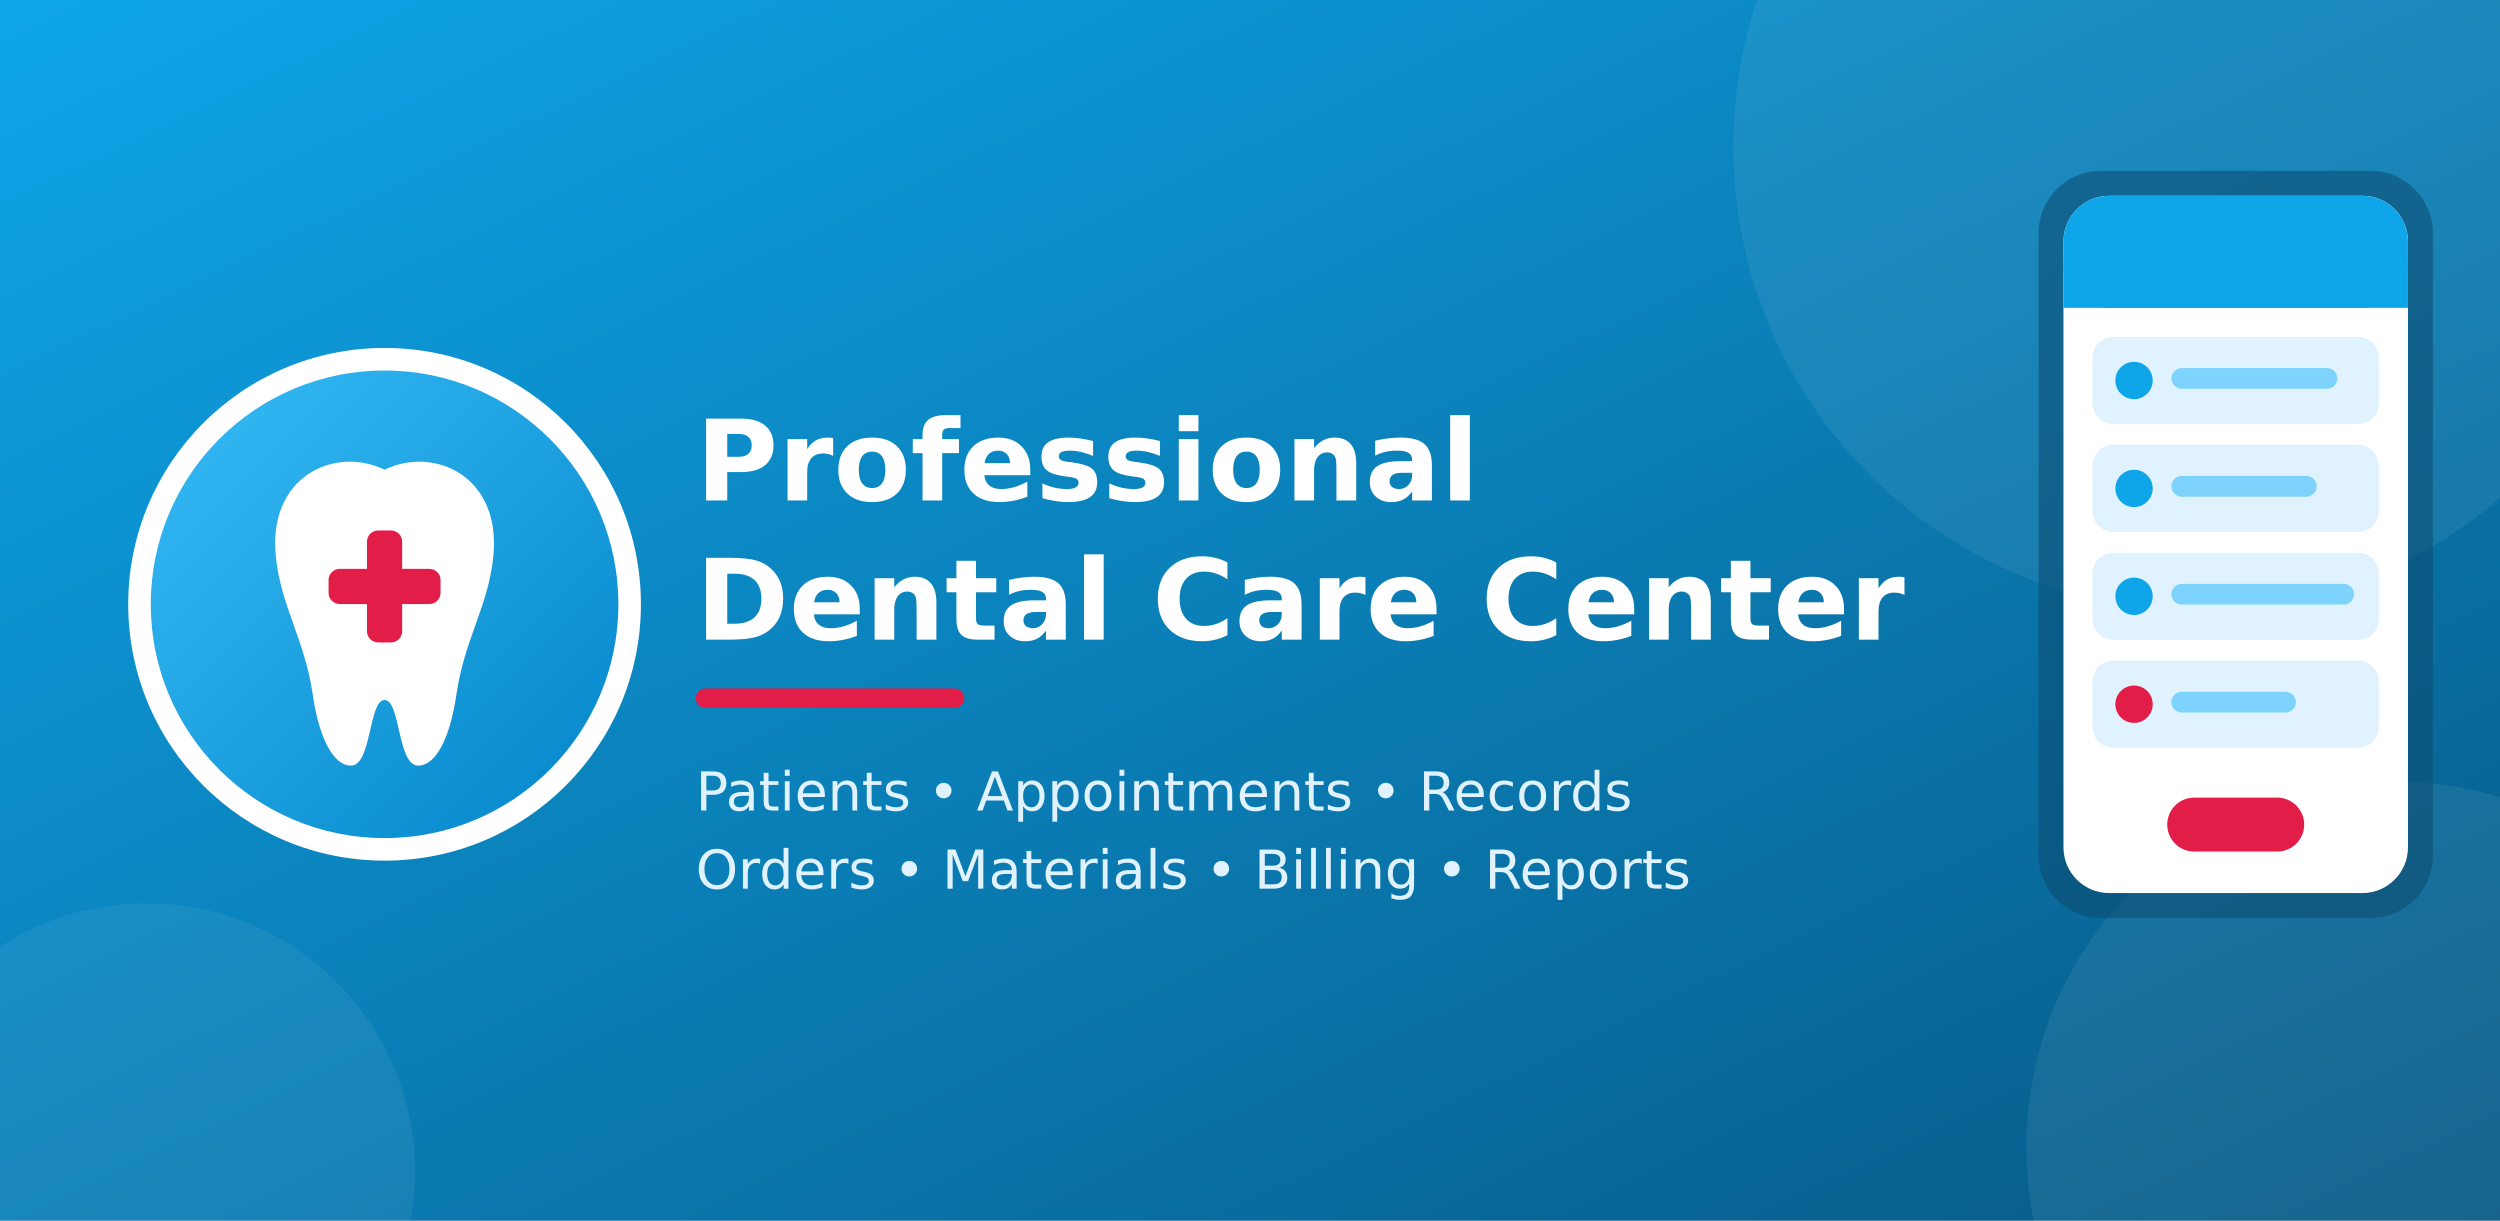
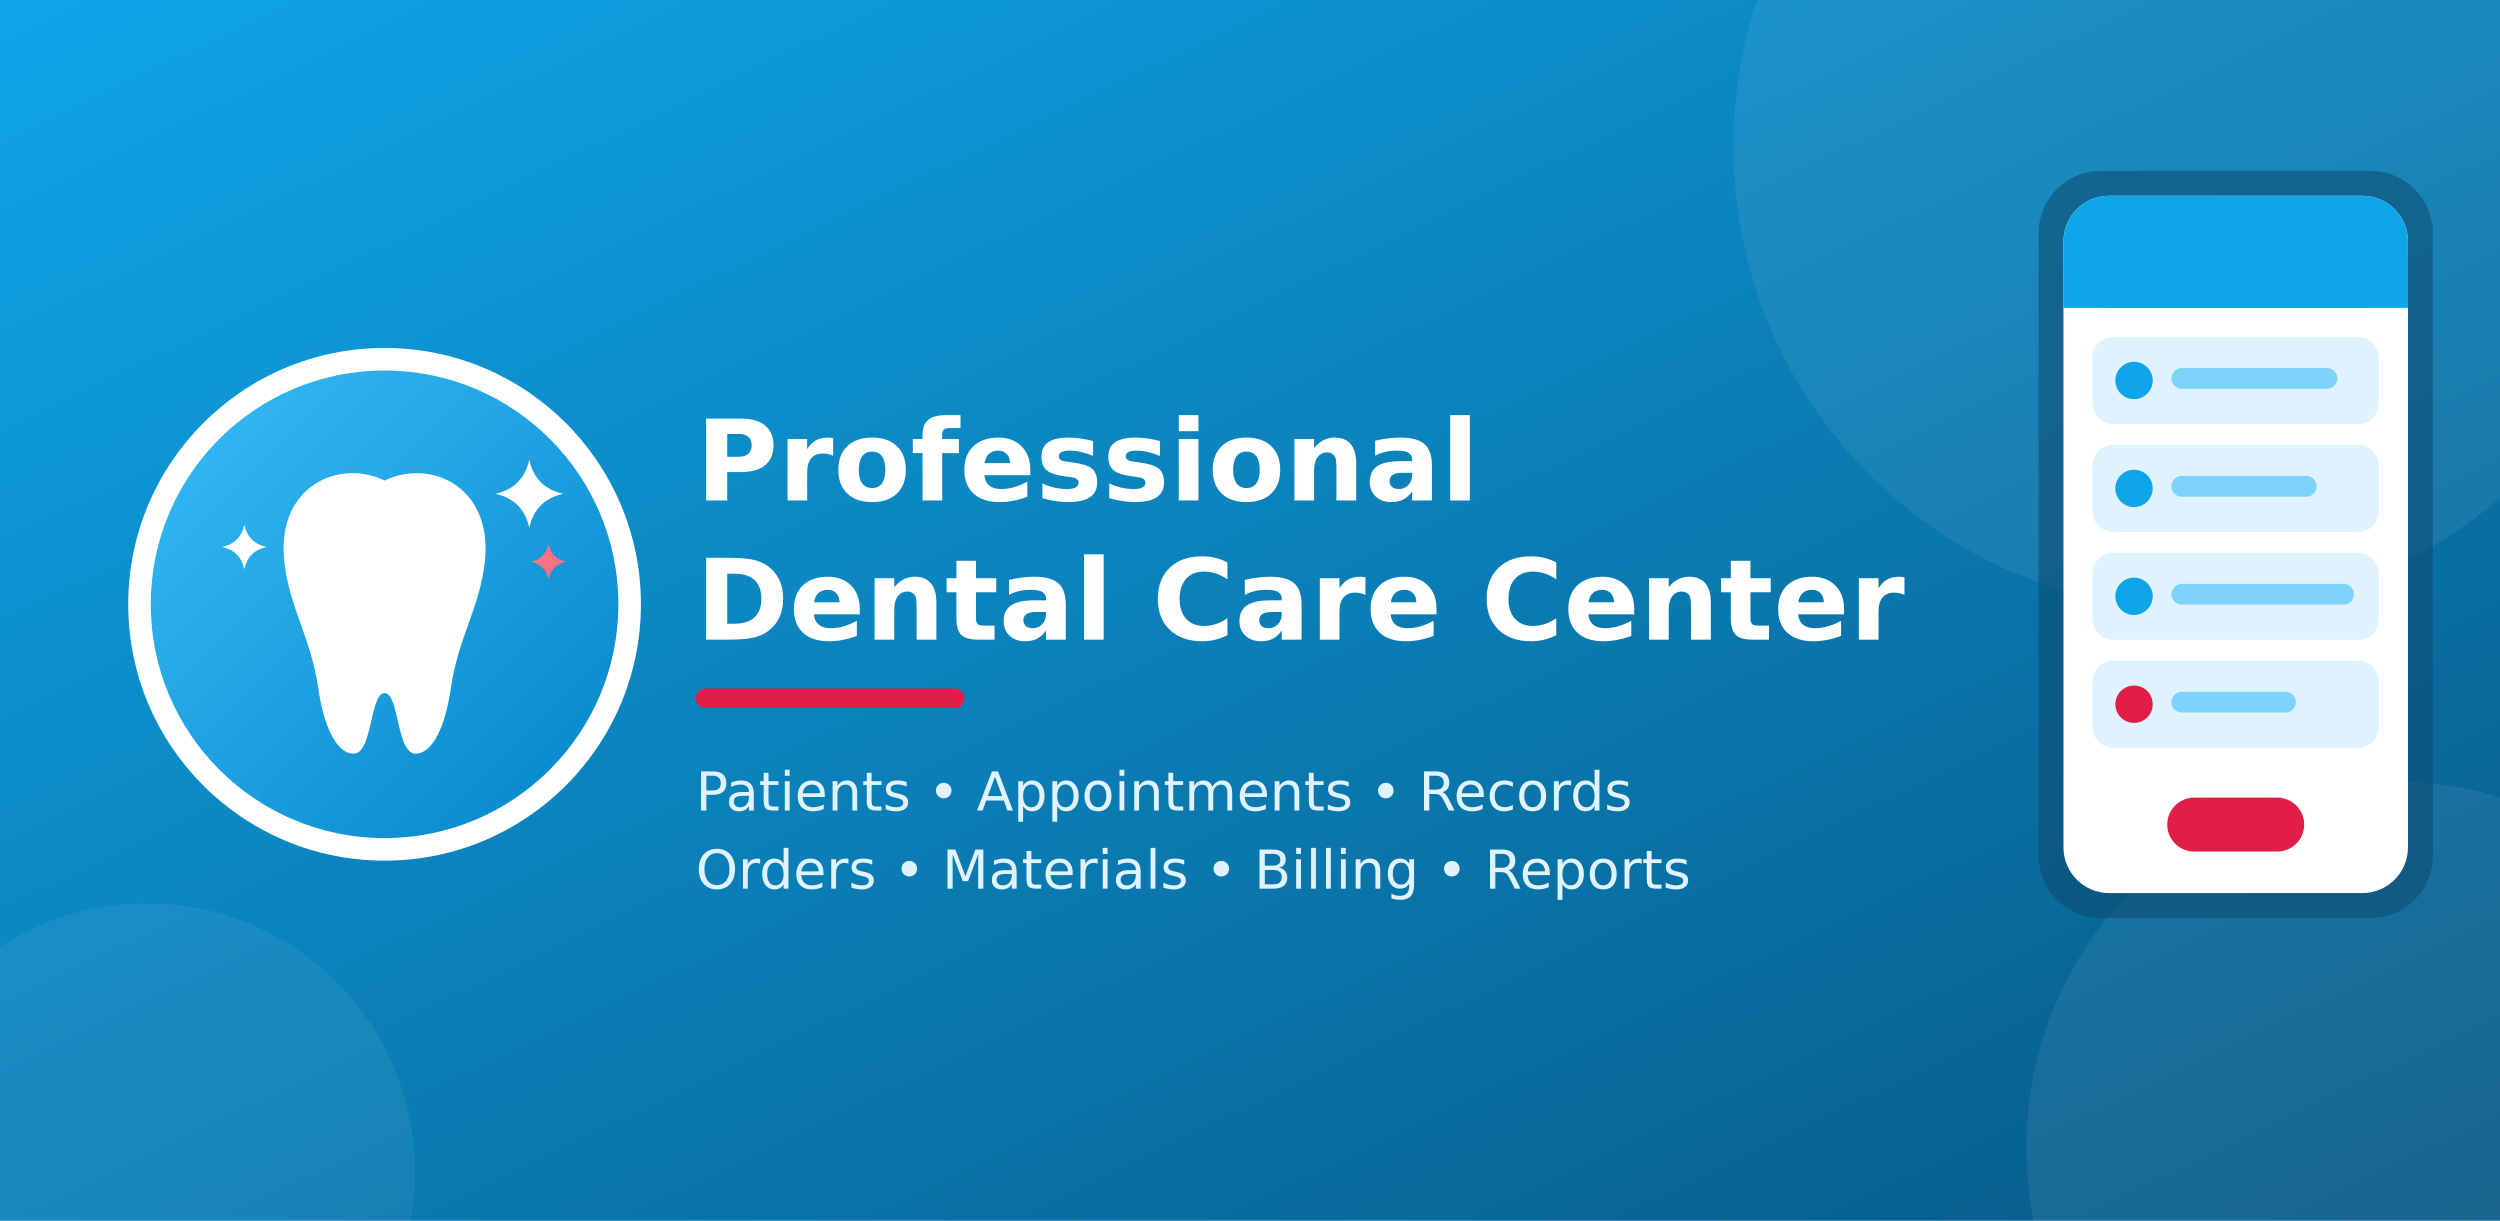
<svg xmlns="http://www.w3.org/2000/svg" viewBox="0 0 1024 500">
  <defs>
    <linearGradient id="b" x1="0" y1="0" x2="1" y2="1">
      <stop offset="0" stop-color="#0ea5e9" />
      <stop offset="1" stop-color="#075985" />
    </linearGradient>
    <linearGradient id="g" x1="0" y1="0" x2="1" y2="1">
      <stop offset="0" stop-color="#38bdf8" />
      <stop offset="1" stop-color="#0284c7" />
    </linearGradient>
  </defs>
  <rect width="1024" height="500" fill="url(#b)" />
  <circle cx="900" cy="60" r="190" fill="#fff" fill-opacity=".07" />
  <circle cx="980" cy="470" r="150" fill="#fff" fill-opacity=".07" />
  <circle cx="60" cy="480" r="110" fill="#fff" fill-opacity=".06" />
  <g transform="translate(50 140) scale(.42)">
    <circle cx="256" cy="256" r="250" fill="#fff" />
    <circle cx="256" cy="256" r="228" fill="url(#g)" />
-     <g transform="translate(256 262) scale(.78) translate(-256 -262)">
+     <g transform="translate(256 262) scale(.72) translate(-256 -262)">
      <g id="mark">
        <path d="M256 96c-62-30-146 8-136 108 6 62 36 104 46 172 8 56 26 90 48 90 26 0 22-82 42-82s16 82 42 82c22 0 40-34 48-90 10-68 40-110 46-172 10-100-74-138-136-108z" fill="#fff" transform="translate(0 -10)" />
-         <g transform="translate(256 232)">
-           <rect x="-22" y="-70" width="44" height="140" rx="14" fill="#e11d48" />
-           <rect x="-70" y="-22" width="140" height="44" rx="14" fill="#e11d48" />
-         </g>
+         <path d="M452 58Q460.28 95.72 498 104Q460.28 112.28 452 150Q443.72 112.28 406 104Q443.72 95.72 452 58Z" fill="#ffffff" />
+         <path d="M478 172Q482.32 191.68 502 196Q482.32 200.32 478 220Q473.68 200.32 454 196Q473.68 191.68 478 172Z" fill="#fb7185" />
+         <path d="M66 146Q71.4 170.6 96 176Q71.4 181.4 66 206Q60.6 181.4 36 176Q60.6 170.6 66 146Z" fill="#ffffff" />
      </g>
    </g>
  </g>
  <text x="285" y="205" font-family="DejaVu Sans, Liberation Sans, Arial, sans-serif" font-size="46" font-weight="700" fill="#fff">Professional</text>
  <text x="285" y="262" font-family="DejaVu Sans, Liberation Sans, Arial, sans-serif" font-size="46" font-weight="700" fill="#fff">Dental Care Center</text>
  <rect x="285" y="282" width="110" height="8" rx="4" fill="#e11d48" />
  <text x="285" y="332" font-family="DejaVu Sans, Liberation Sans, Arial, sans-serif" font-size="22" fill="#e0f2fe">Patients  •  Appointments  •  Records</text>
  <text x="285" y="364" font-family="DejaVu Sans, Liberation Sans, Arial, sans-serif" font-size="22" fill="#e0f2fe">Orders  •  Materials  •  Billing  •  Reports</text>
  <g transform="translate(835 70) scale(.85) translate(-760 -70)">
    <rect x="760" y="70" width="190" height="360" rx="30" fill="#0c4a6e" fill-opacity=".55" />
    <rect x="772" y="82" width="166" height="336" rx="22" fill="#fff" />
    <rect x="772" y="82" width="166" height="54" rx="22" fill="#0ea5e9" />
    <rect x="772" y="114" width="166" height="22" fill="#0ea5e9" />
    <g fill="#e0f2fe">
      <rect x="786" y="150" width="138" height="42" rx="10" />
      <rect x="786" y="202" width="138" height="42" rx="10" />
      <rect x="786" y="254" width="138" height="42" rx="10" />
      <rect x="786" y="306" width="138" height="42" rx="10" />
    </g>
    <g fill="#0ea5e9">
      <circle cx="806" cy="171" r="9" />
      <circle cx="806" cy="223" r="9" />
      <circle cx="806" cy="275" r="9" />
    </g>
    <circle cx="806" cy="327" r="9" fill="#e11d48" />
    <g fill="#7dd3fc">
      <rect x="824" y="165" width="80" height="10" rx="5" />
      <rect x="824" y="217" width="70" height="10" rx="5" />
      <rect x="824" y="269" width="88" height="10" rx="5" />
      <rect x="824" y="321" width="60" height="10" rx="5" />
    </g>
    <rect x="822" y="372" width="66" height="26" rx="13" fill="#e11d48" />
  </g>
</svg>
